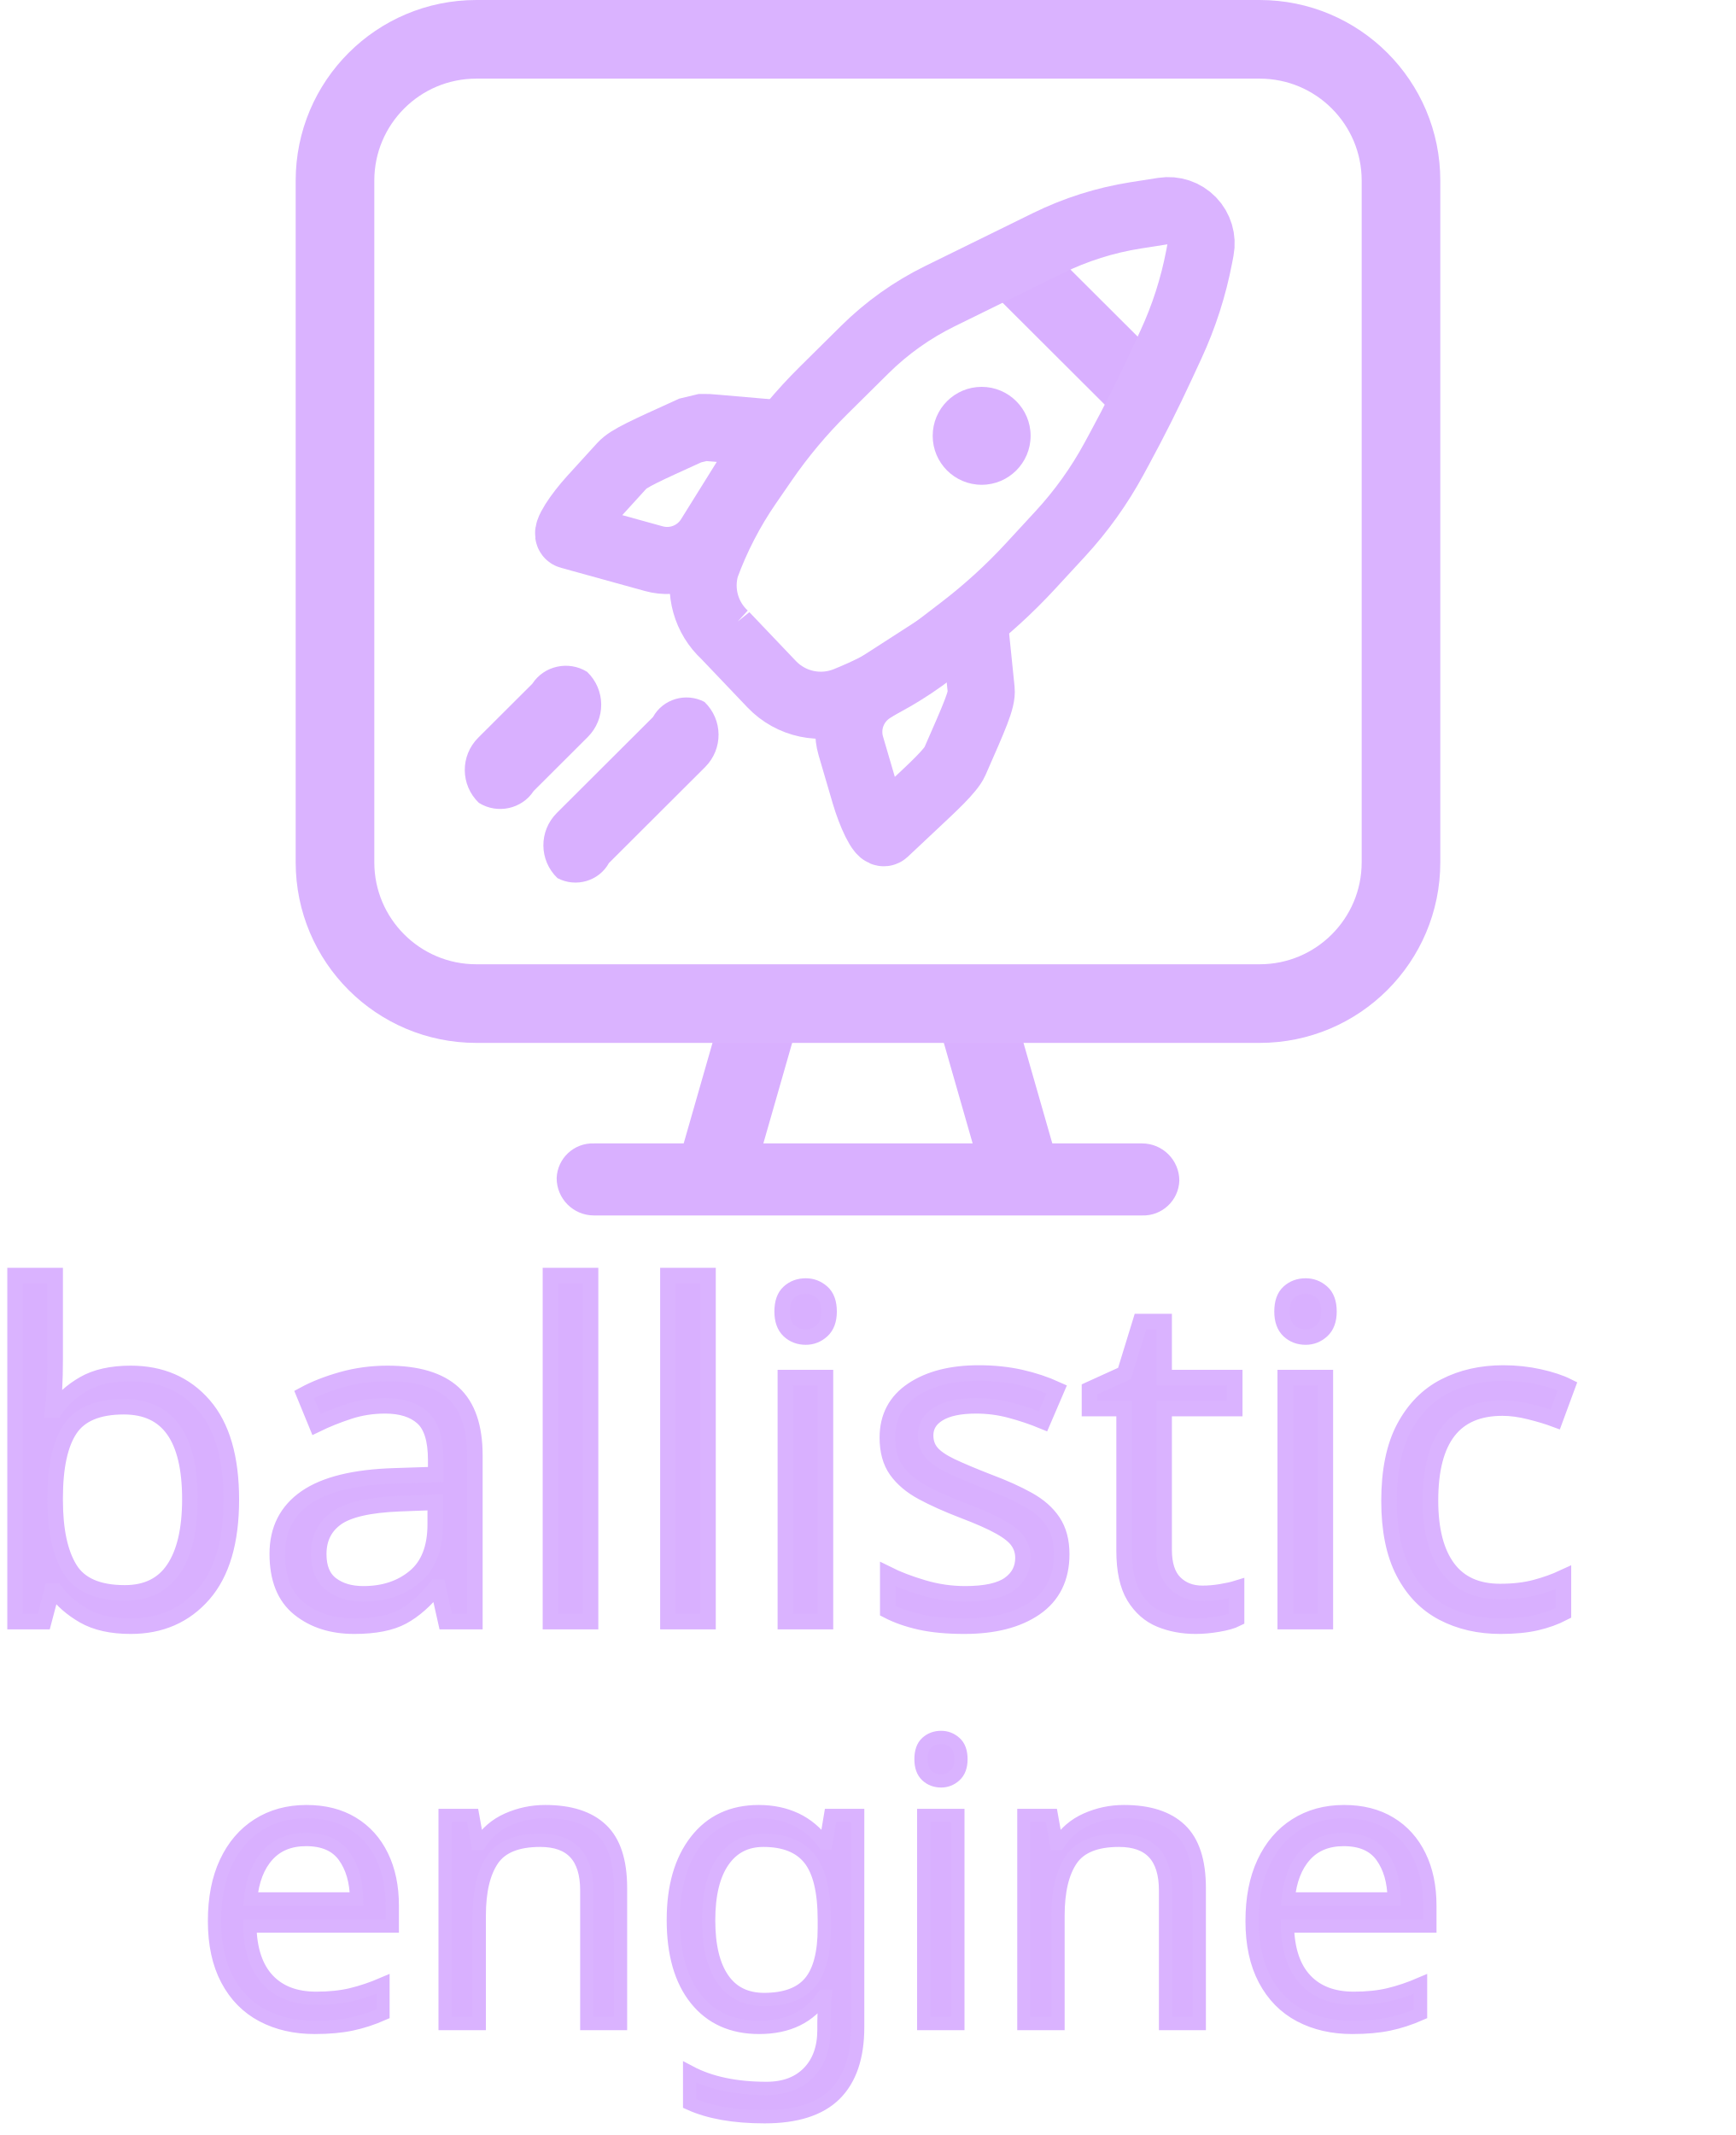
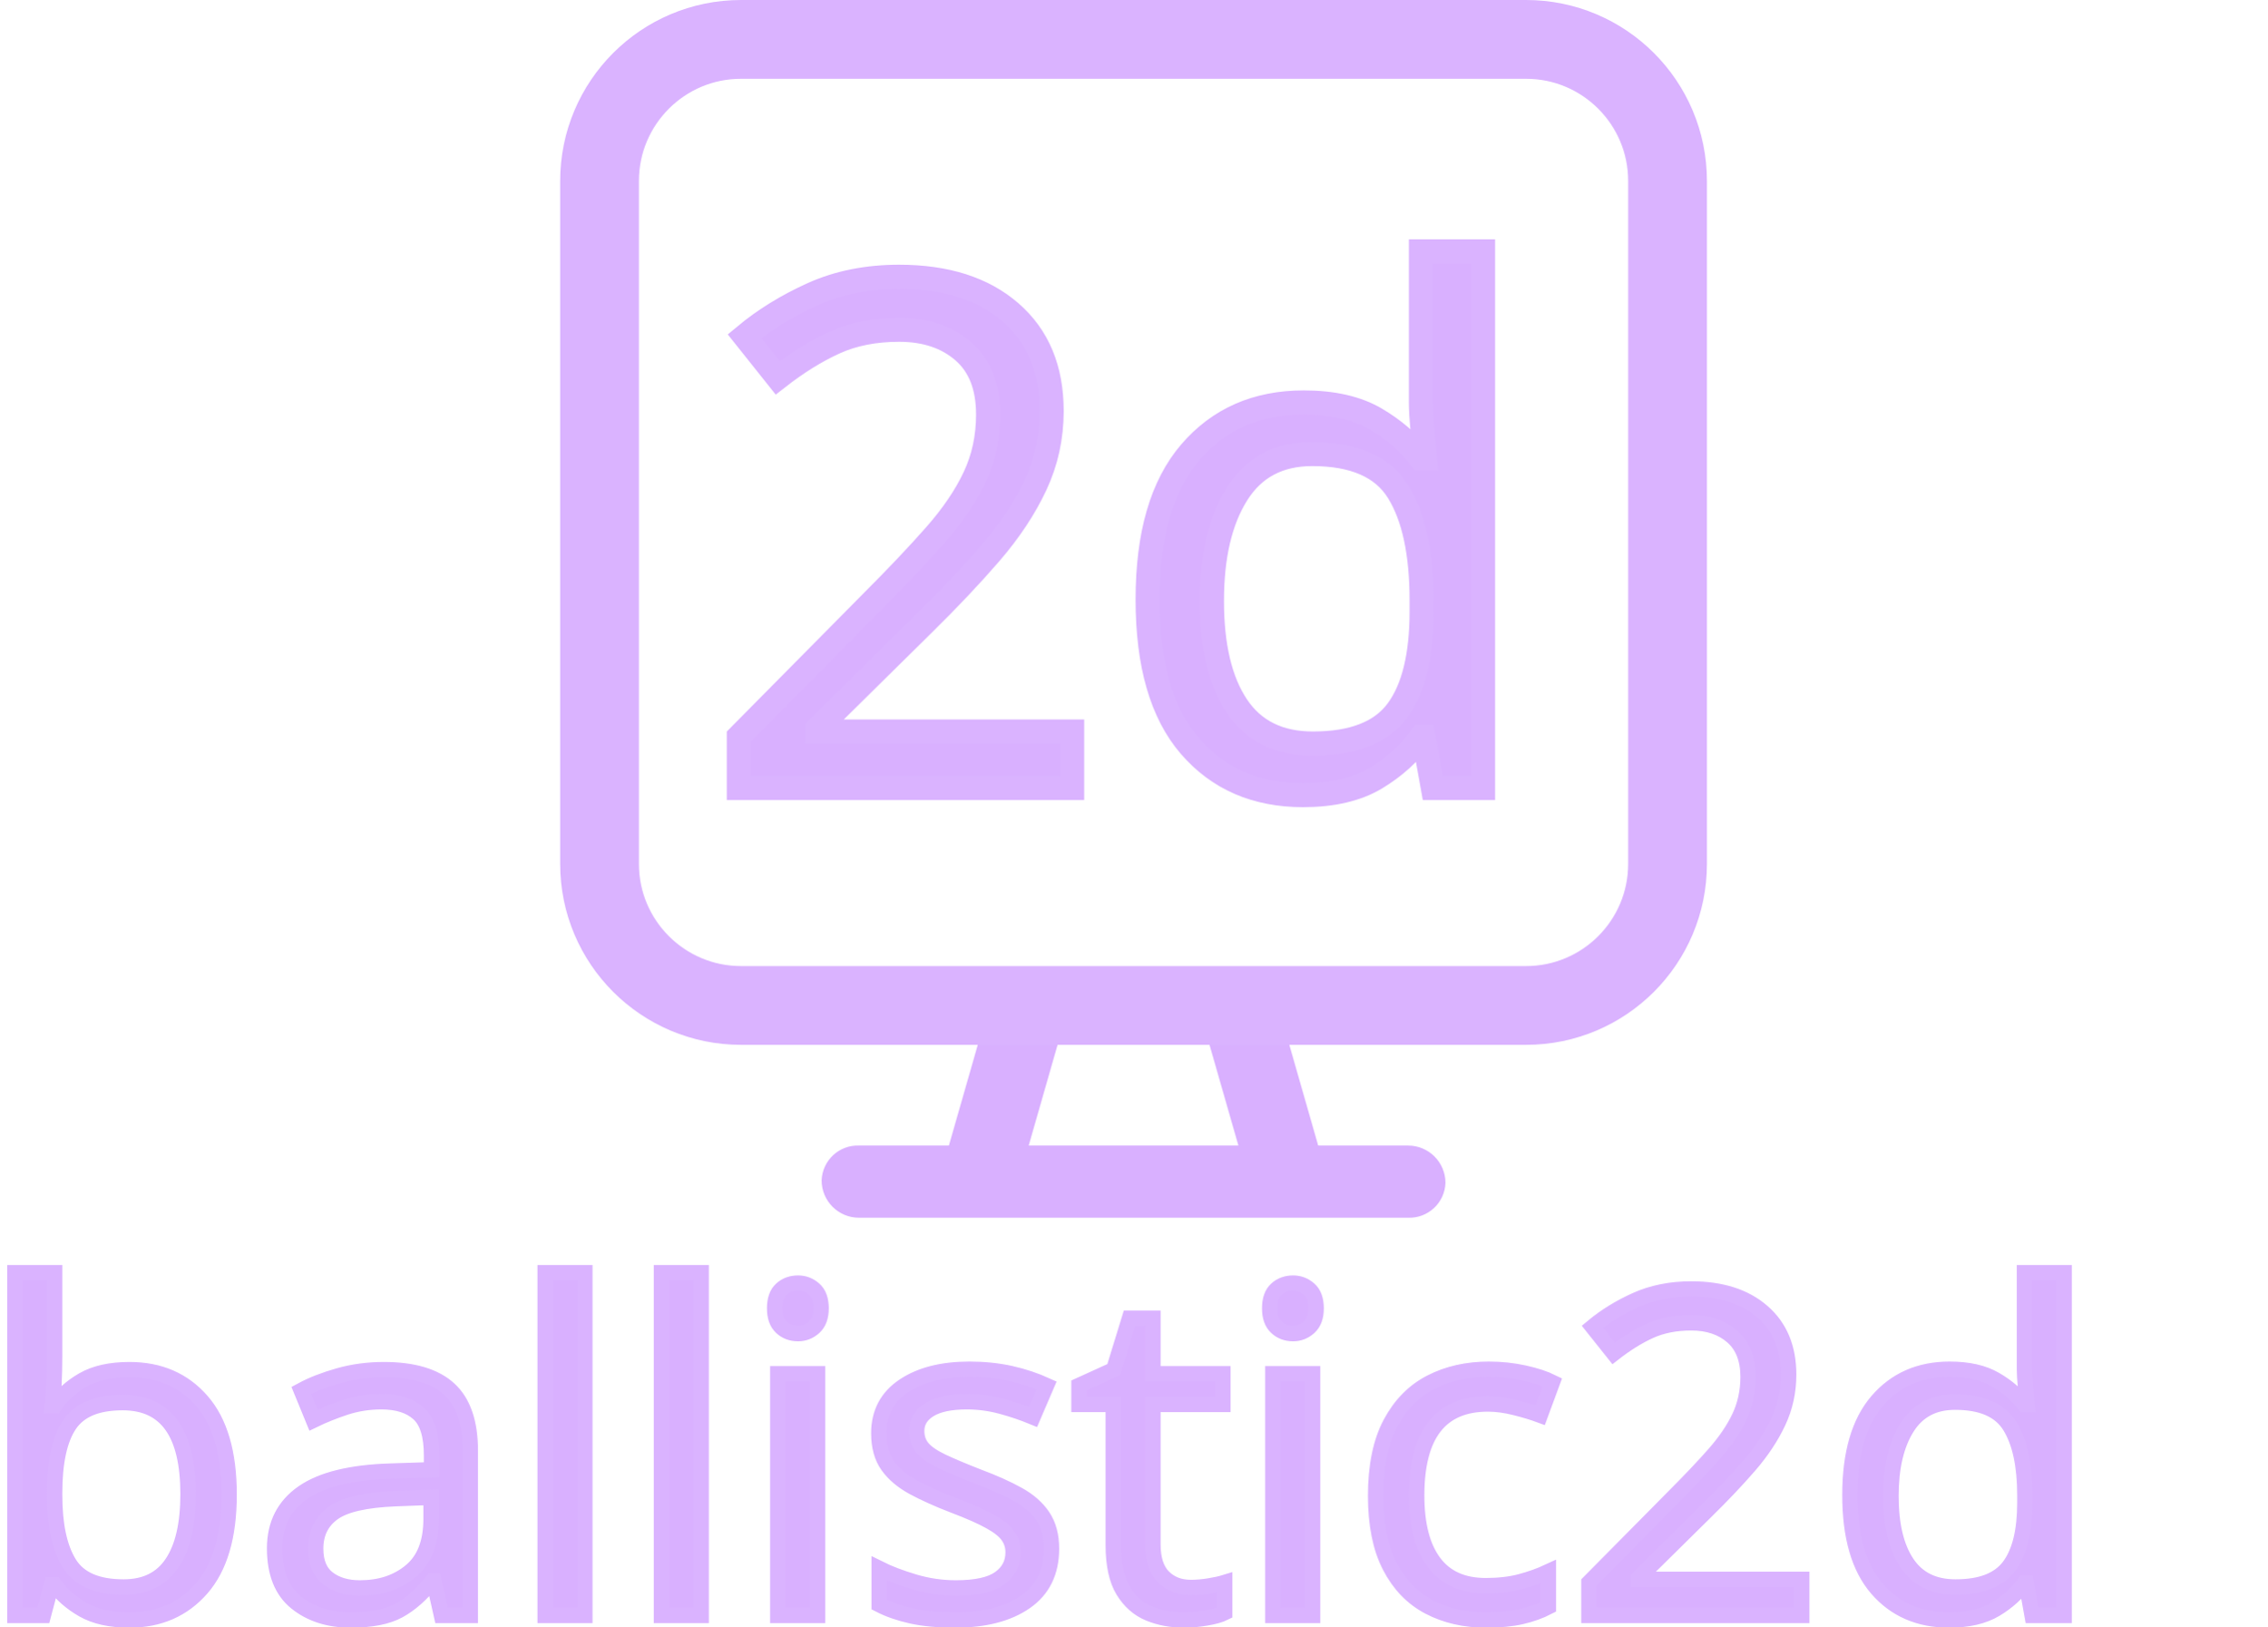
- <svg xmlns="http://www.w3.org/2000/svg" version="1.1" id="svg1" width="457.58" height="562.695" viewBox="0 0 457.58 562.695">
+ <svg xmlns="http://www.w3.org/2000/svg" version="1.1" id="svg1" width="603.38" height="432.802" viewBox="0 0 603.38 432.802">
  <defs id="defs1">
    <linearGradient id="swatch6">
      <stop style="stop-color:#dab3ff;stop-opacity:1;" offset="0" id="stop6" />
    </linearGradient>
    <linearGradient id="swatch4">
      <stop style="stop-color:#f2f2f2;stop-opacity:1;" offset="0" id="stop4" />
    </linearGradient>
    <linearGradient id="swatch3">
      <stop style="stop-color:#ffffff;stop-opacity:1;" offset="0" id="stop3" />
    </linearGradient>
  </defs>
-   <g id="g1" transform="translate(167.7901,190.3647)">
-     <g id="g9" transform="matrix(2.455806,0,0,2.455806,-88.80415,-189.2258)">
-       <path id="rect4-2" style="fill:#d9b0ff;fill-opacity:1;stroke:none;stroke-width:5.398;stroke-dasharray:none;stroke-opacity:1" d="m 46.952,105.436 c -0.534,0.011 -1.019,0.365 -1.174,0.906 l -5.447,18.998 c -0.191,0.666 0.193,1.356 0.859,1.547 l 5.496,1.576 c 0.666,0.191 1.356,-0.191 1.547,-0.857 l 5.445,-19 c 0.191,-0.666 -0.191,-1.356 -0.857,-1.547 l -5.496,-1.574 c -0.125,-0.036 -0.25,-0.051 -0.373,-0.049 z m 28.098,0 c -0.123,-0.003 -0.248,0.013 -0.373,0.049 l -5.496,1.574 c -0.666,0.191 -1.05,0.881 -0.859,1.547 l 5.447,19 c 0.191,0.666 0.881,1.048 1.547,0.857 l 5.496,-1.576 c 0.666,-0.191 1.048,-0.881 0.857,-1.547 l -5.445,-18.998 c -0.155,-0.541 -0.64,-0.895 -1.174,-0.906 z" />
-       <circle style="fill:#ff0000;fill-opacity:0" id="path1" cx="68.616" cy="41.371" r="8.409" />
-       <circle style="fill:#d9b0ff;fill-opacity:0.996" id="path2" cx="73.199" cy="46.309" r="5.255" />
-       <rect style="fill:#d9b0ff;fill-opacity:1;stroke-width:0.97" id="rect2" width="20.956" height="7.668" x="72.639" y="-38.276" transform="matrix(0.708042,0.7061704,-0.7205435,0.6934098,0,0)" />
-       <path id="rect2-8" style="fill:#d9b0ff;fill-opacity:1;stroke-width:0.97" d="m 35.232,69.276 8.19,-3.53e-4 a 5,5 45 0 1 5.001,5.001 4.218,4.218 146.962 0 1 -5.001,3.252 l -8.191,-2.7e-4 a 5,5 45.007 0 1 -5,-5.001 4.219,4.219 146.973 0 1 5.002,-3.251 z m -6.409,11.679 14.57,-3.71e-4 a 5.001,5.001 44.996 0 1 5.001,5.001 4.037,4.037 151.146 0 1 -5,2.755 l -14.572,-4.48e-4 a 5.001,5.001 45.002 0 1 -5.001,-5.001 4.037,4.037 151.158 0 1 5.001,-2.754 z" transform="matrix(-0.708042,0.7061704,0.7205435,0.6934098,0,0)" />
-       <rect style="fill:#000000;fill-opacity:0;stroke:#dab3ff;stroke-width:8.439;stroke-dasharray:none;stroke-opacity:1" id="rect3" width="114.416" height="103.485" x="3.792" y="3.756" ry="15.167" />
-       <path style="fill:#d9b0ff;fill-opacity:1;stroke:none;stroke-width:9.749;stroke-dasharray:none;stroke-opacity:1" id="rect4" width="66.832" height="7.73" x="27.584" y="122.248" ry="0" rx="0" d="m 31.584,122.248 h 58.832 a 4,4 45 0 1 4,4 3.867,3.867 137.003 0 1 -4,3.73 H 31.584 a 4,4 45 0 1 -4,-4 3.867,3.867 137.003 0 1 4,-3.73 z" />
-       <path id="path6" style="fill:none;fill-opacity:1;stroke:#dab3ff;stroke-width:7.2;stroke-dasharray:none;stroke-opacity:1" d="m 41.918,45.738 c -4.799,2.187 -6.593,2.969 -7.322,3.77 l -3.211,3.525 c -1.488,1.633 -2.96,3.809 -2.402,3.963 l 9.035,2.498 a 5.354,5.354 158.691 0 0 5.971,-2.329 l 4.822,-7.739 a 2.147,2.147 107.814 0 0 1.119,-3.483 c -5.156,-0.45 -6.324,-0.556 -6.594,-0.545 z m 27.142,22.904 -7.667,4.943 a 5.353,5.353 110.423 0 0 -2.236,6.006 l 1.512,5.157 c 0.622,2.12 1.714,4.509 2.135,4.114 l 3.475,-3.265 c 1.61,-1.513 3.611,-3.349 4.044,-4.34 2.115,-4.831 2.937,-6.626 2.826,-7.689 a 3551.254,3551.254 84.144 0 1 -0.729,-7.092 z" />
-       <path style="fill:none;fill-opacity:1;stroke:#dab3ff;stroke-width:7.2;stroke-dasharray:none;stroke-opacity:1" d="m 45.664,67.718 4.995,5.245 a 7.286,7.286 11.938 0 0 8.067,1.706 l 0.514,-0.213 a 38.159,38.159 150.014 0 0 8.588,-4.955 l 3.24,-2.481 a 58.084,58.084 137.629 0 0 7.361,-6.714 l 3.206,-3.474 a 40.016,40.016 125.587 0 0 5.775,-8.07 l 0.585,-1.079 a 158.505,158.505 116.658 0 0 4.484,-8.933 l 1.03,-2.223 a 40.611,40.611 107.833 0 0 3.039,-9.448 l 0.145,-0.761 A 3.517,3.517 45.934 0 0 92.693,22.183 L 89.728,22.649 A 33.02,33.02 162.444 0 0 80.301,25.632 l -11.598,5.698 a 30.639,30.639 144.565 0 0 -8.041,5.722 l -4.427,4.382 a 53.22,53.22 129.93 0 0 -6.39,7.635 l -1.7,2.468 a 39.441,39.441 117.338 0 0 -4.556,8.813 7.252,7.252 74.268 0 0 2.076,7.369 z" id="path7" />
+   <g id="g1" transform="translate(240.6901,192.8937)">
+     <text xml:space="preserve" style="font-weight:500;font-size:120px;font-family:Poppins;-inkscape-font-specification:'Poppins Medium';writing-mode:lr-tb;direction:ltr;fill:#d9b0ff;fill-opacity:1;stroke:#dab3ff;stroke-width:4.1;stroke-dasharray:none;stroke-opacity:1" x="-246.92" y="237.018" id="text9">
+       <tspan id="tspan9" x="-246.92" y="237.018" style="font-weight:normal;stroke:#dab3ff;stroke-width:4.1;stroke-dasharray:none;stroke-opacity:1">ballistic2d</tspan>
+     </text>
+     <g id="g2" transform="translate(1.567451)">
+       <path id="rect4-2-7" style="fill:#d9b0ff;fill-opacity:1;stroke:none;stroke-width:13.41;stroke-dasharray:none;stroke-opacity:1" d="m 24.532,70.203 c -1.326,0.028 -2.531,0.907 -2.916,2.251 L 8.082,119.653 c -0.474,1.655 0.48,3.369 2.135,3.843 l 13.654,3.916 c 1.655,0.474 3.369,-0.475 3.843,-2.13 L 41.243,78.078 c 0.474,-1.655 -0.475,-3.369 -2.13,-3.843 L 25.459,70.324 c -0.31,-0.089 -0.621,-0.128 -0.927,-0.121 z m 69.806,0 c -0.306,-0.007 -0.616,0.032 -0.927,0.121 l -13.654,3.911 c -1.655,0.474 -2.609,2.188 -2.135,3.843 l 13.533,47.204 c 0.474,1.655 2.188,2.605 3.843,2.13 l 13.654,-3.916 c 1.655,-0.474 2.605,-2.188 2.13,-3.843 L 97.254,72.454 c -0.386,-1.345 -1.59,-2.223 -2.916,-2.251 z" />
+       <rect style="fill:#000000;fill-opacity:0;stroke:#dab3ff;stroke-width:20.965;stroke-dasharray:none;stroke-opacity:1" id="rect3-6" width="284.256" height="257.098" x="-82.696" y="-182.411" ry="37.682" />
+       <path style="fill:#d9b0ff;fill-opacity:1;stroke:none;stroke-width:24.22;stroke-dasharray:none;stroke-opacity:1" id="rect4-1" width="66.832" height="7.73" x="27.584" y="122.248" ry="0" rx="0" d="M -13.649,111.972 H 132.514 a 9.938,9.938 0 0 1 9.938,9.938 9.608,9.608 0 0 1 -9.938,9.266 H -13.649 a 9.938,9.938 0 0 1 -9.938,-9.938 9.608,9.608 0 0 1 9.938,-9.266 z" />
+       <text xml:space="preserve" style="font-weight:500;font-size:187.919px;font-family:Poppins;-inkscape-font-specification:'Poppins Medium';writing-mode:lr-tb;direction:ltr;fill:#d9b0ff;fill-opacity:1;stroke:#dab3ff;stroke-width:6.421;stroke-dasharray:none;stroke-opacity:1" x="-54.634" y="16.825" id="text9-5">
+         <tspan id="tspan2" x="-54.634" y="16.825" style="stroke-width:6.421">
+           <tspan id="tspan9-2" x="-54.634" y="16.825" style="font-weight:normal;stroke:#dab3ff;stroke-width:6.421;stroke-dasharray:none;stroke-opacity:1">2d</tspan>
+         </tspan>
+       </text>
    </g>
-     <text xml:space="preserve" style="font-weight:500;font-size:120px;font-family:Poppins;-inkscape-font-specification:'Poppins Medium';writing-mode:lr-tb;direction:ltr;fill:#d9b0ff;fill-opacity:1;stroke:#dab3ff;stroke-width:4.1;stroke-dasharray:none;stroke-opacity:1" x="-174.02" y="237.018" id="text9">
-       <tspan id="tspan9" x="-174.02" y="237.018" style="font-weight:normal;stroke:#dab3ff;stroke-width:4.1;stroke-dasharray:none;stroke-opacity:1">ballistic</tspan>
-     </text>
-     <text xml:space="preserve" style="font-weight:500;font-size:102.316px;font-family:Poppins;-inkscape-font-specification:'Poppins Medium';writing-mode:lr-tb;direction:ltr;fill:#d9b0ff;fill-opacity:1;stroke:#dab3ff;stroke-width:3.496;stroke-dasharray:none;stroke-opacity:1" x="-116.876" y="342.957" id="text9-8">
-       <tspan id="tspan9-9" x="-116.876" y="342.957" style="font-weight:normal;stroke:#dab3ff;stroke-width:3.496;stroke-dasharray:none;stroke-opacity:1">engine</tspan>
-     </text>
  </g>
</svg>
